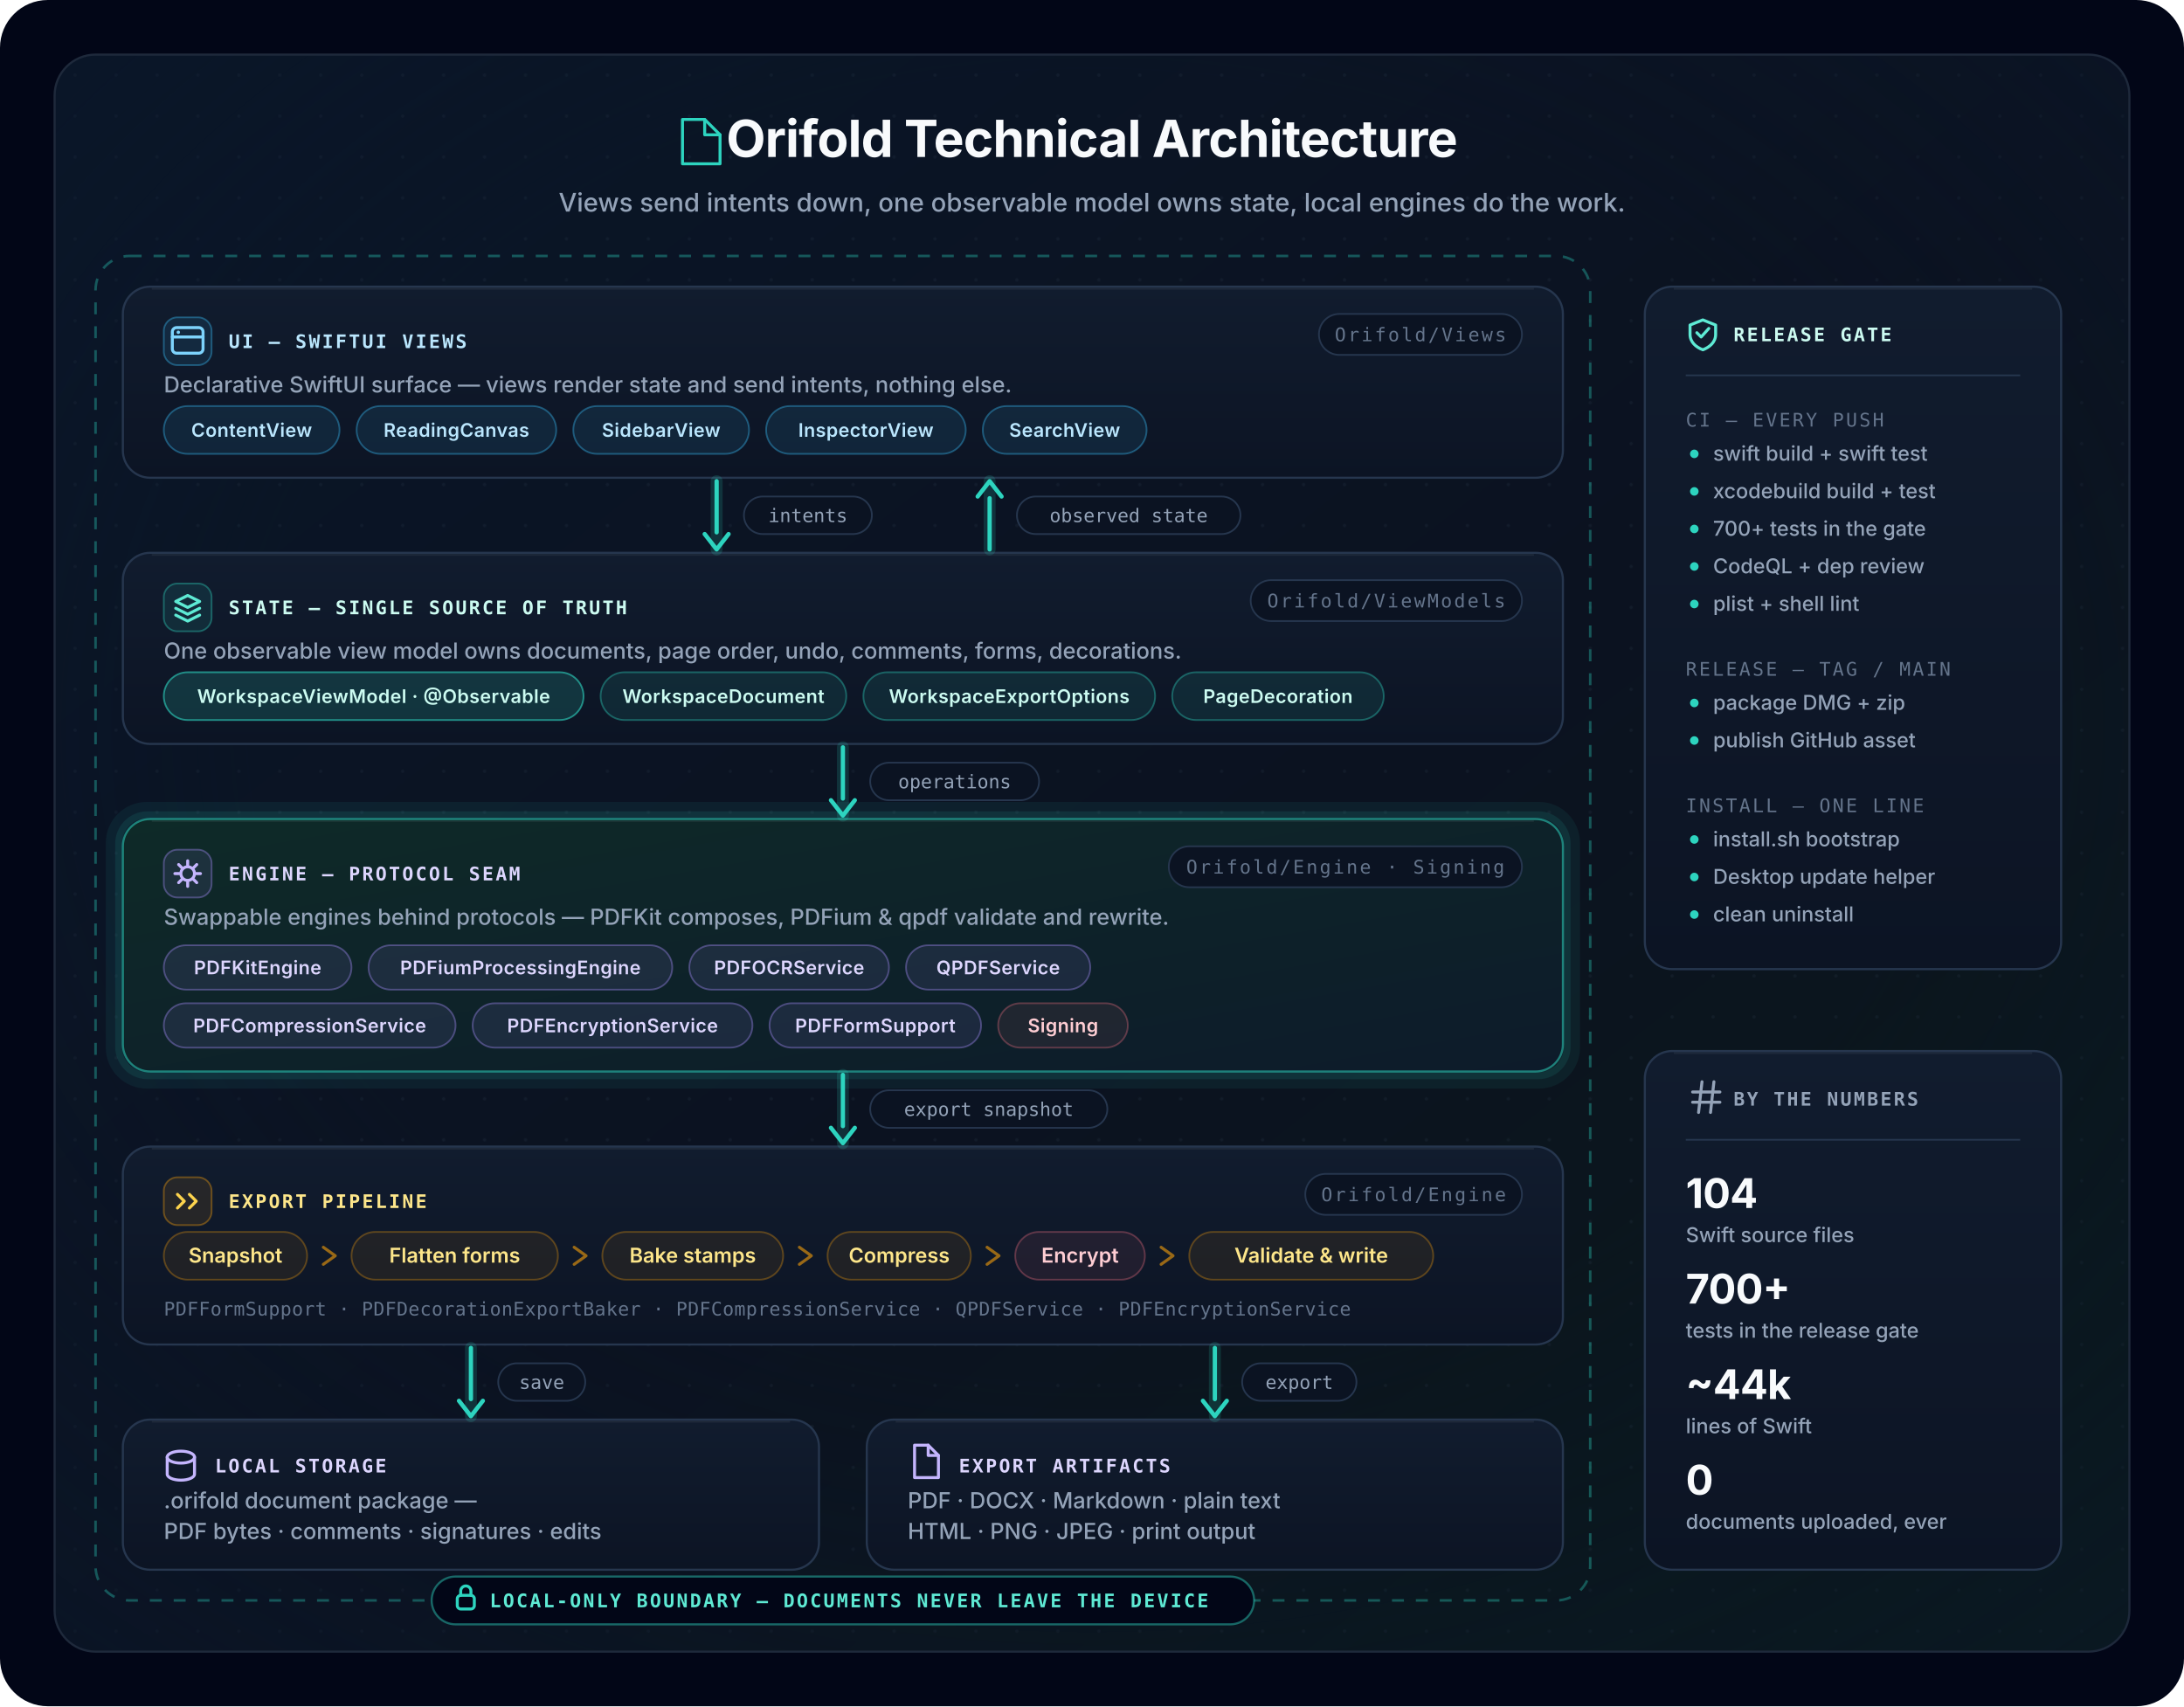
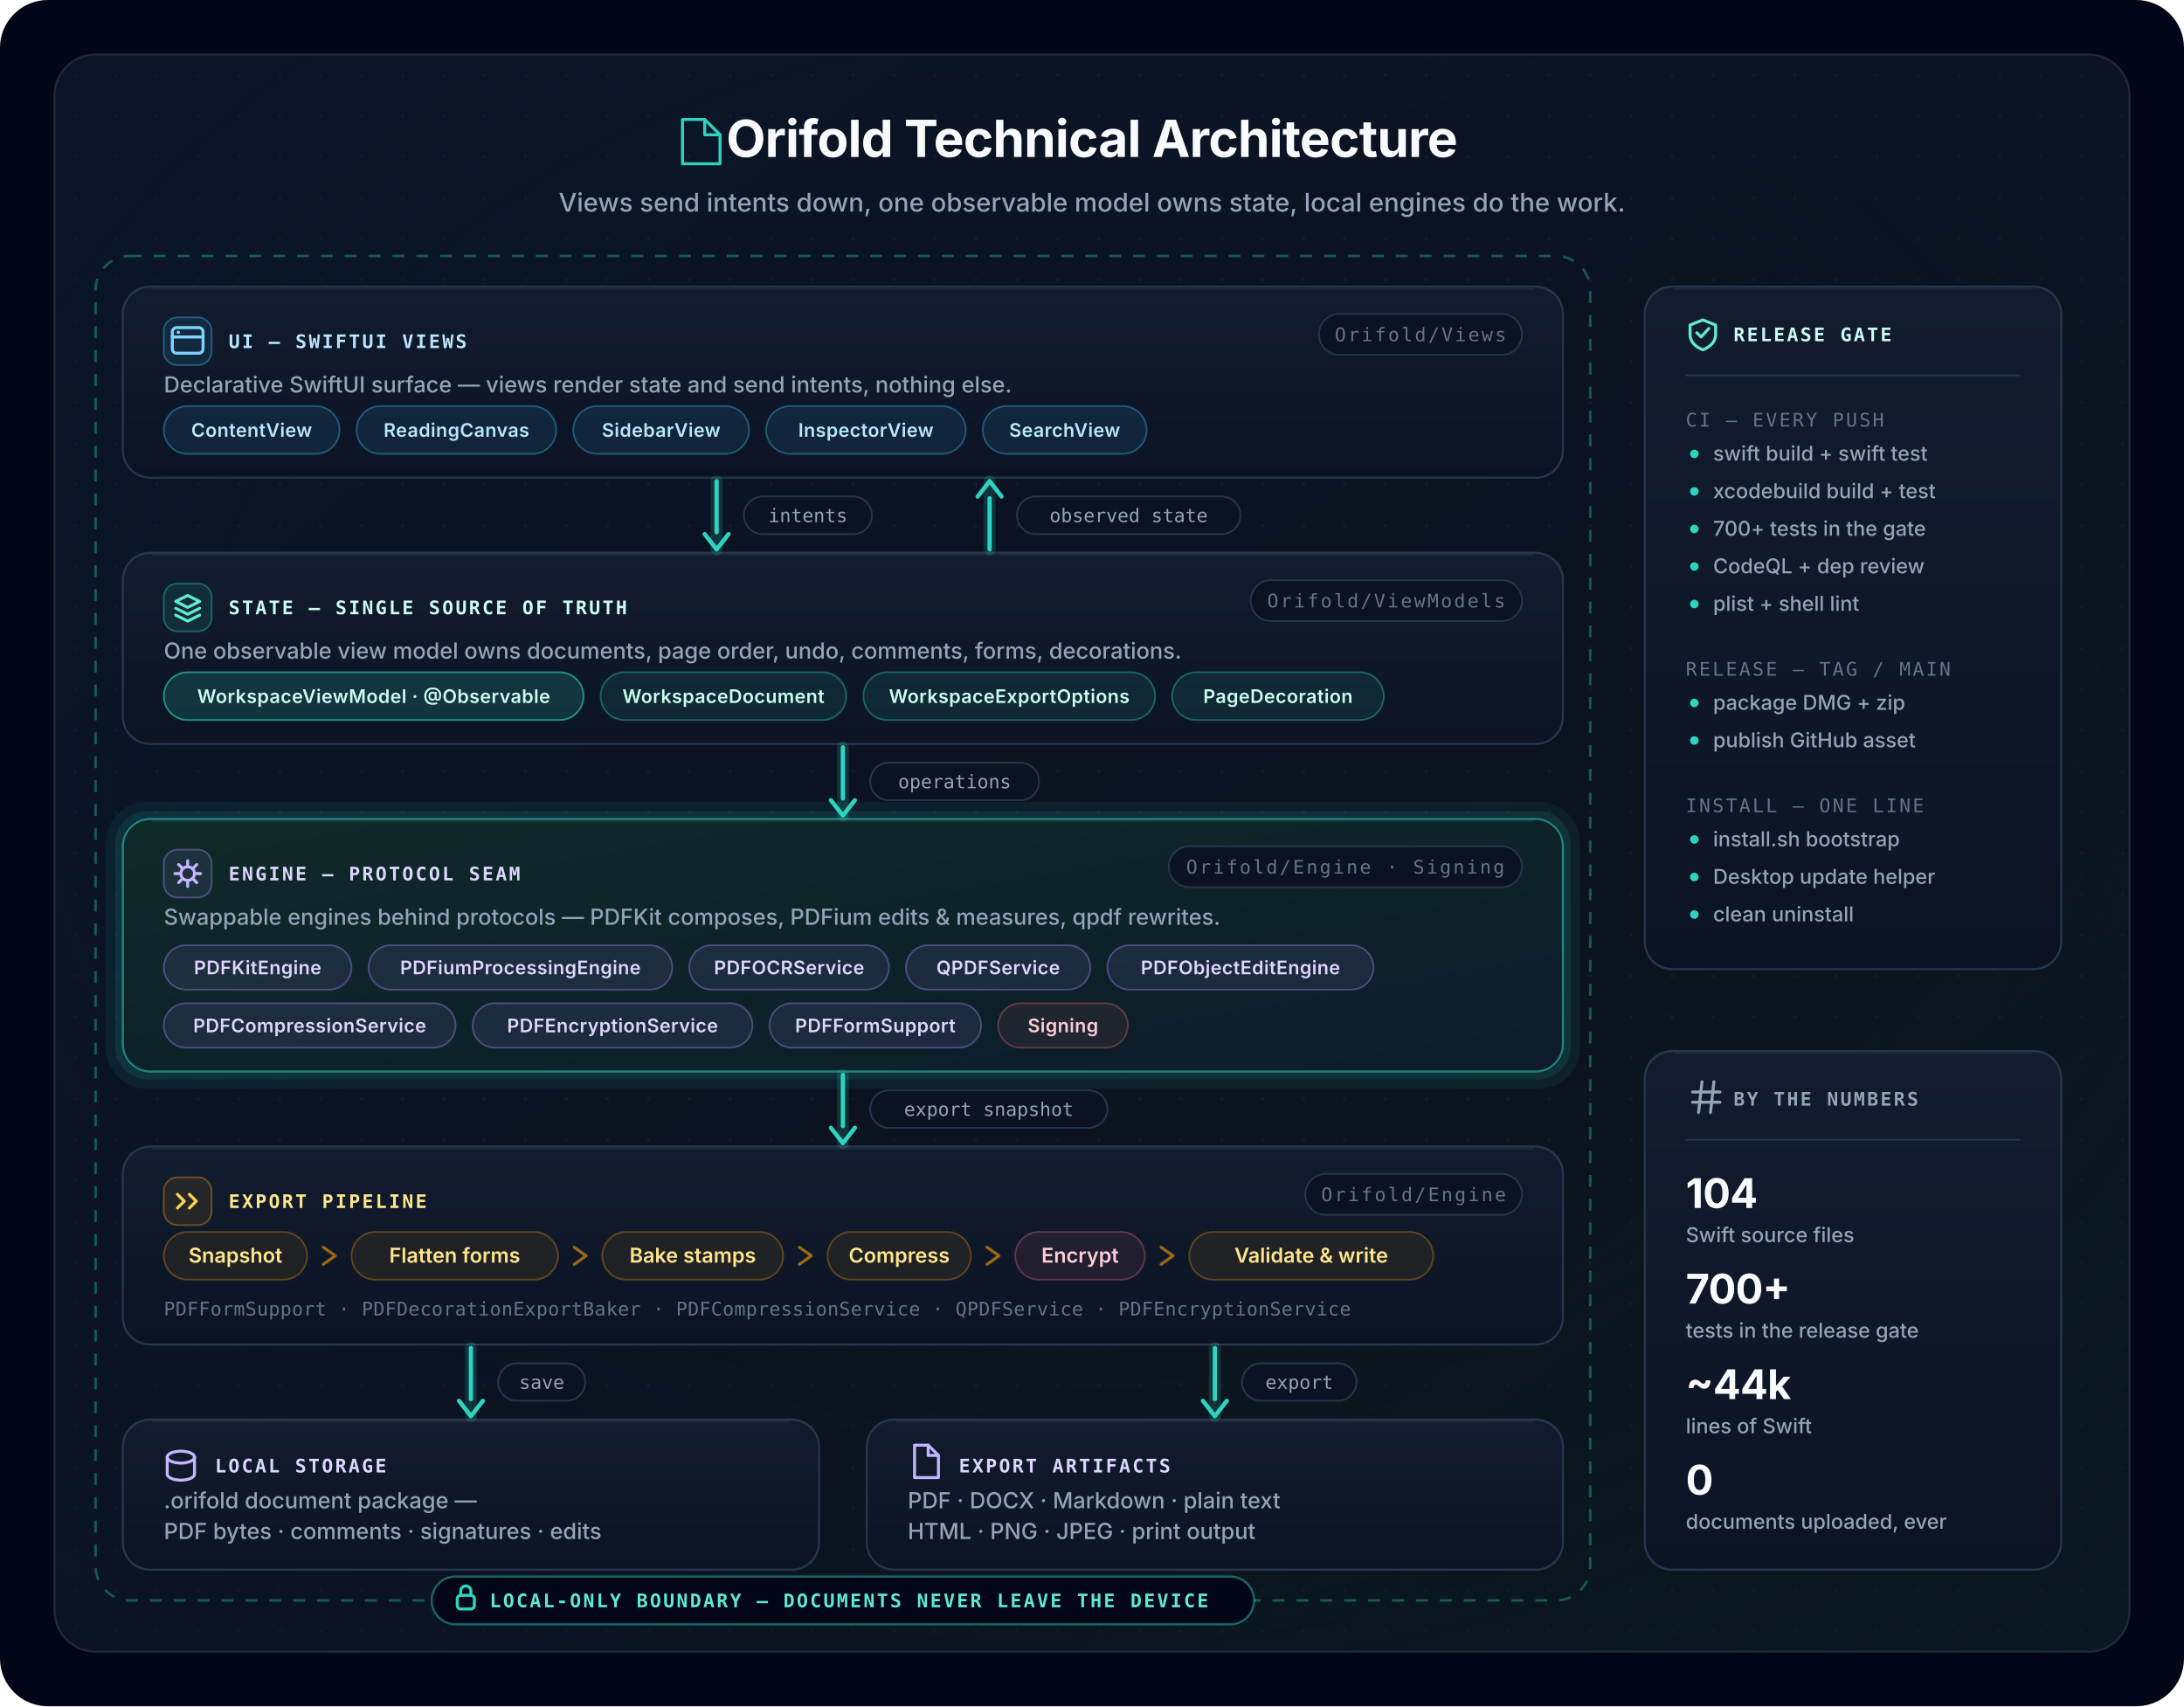
<svg xmlns="http://www.w3.org/2000/svg" width="1280" height="1000" viewBox="0 0 1280 1000" fill="none" role="img" aria-labelledby="title desc">
  <defs>
    <linearGradient id="gPanel" x1="0" y1="0" x2="1" y2="1">
      <stop offset="0" stop-color="#0A1628" />
      <stop offset="0.55" stop-color="#0B1220" />
      <stop offset="1" stop-color="#0A1A1A" />
    </linearGradient>
    <linearGradient id="gCard" x1="0" y1="0" x2="0" y2="1">
      <stop offset="0" stop-color="#111C2E" />
      <stop offset="1" stop-color="#0C1424" />
    </linearGradient>
    <linearGradient id="gHero" x1="0" y1="0" x2="1" y2="1">
      <stop offset="0" stop-color="#0E2A28" />
      <stop offset="1" stop-color="#0D1B2A" />
    </linearGradient>
    <radialGradient id="gFade" cx="0.5" cy="0.42" r="0.9">
      <stop offset="0.45" stop-color="#0A1628" stop-opacity="0" />
      <stop offset="1" stop-color="#0A1628" stop-opacity="0.75" />
    </radialGradient>
    <pattern id="dots" x="32" y="32" width="24" height="24" patternUnits="userSpaceOnUse">
      <circle cx="12" cy="12" r="1" fill="#334155" opacity="0.18" />
    </pattern>
    <style>
      .t     { font: 700 30px ui-sans-serif, system-ui, -apple-system, "Segoe UI", sans-serif; letter-spacing: -0.4px; fill: #F8FAFC; }
      .sub   { font: 450 15px ui-sans-serif, system-ui, -apple-system, "Segoe UI", sans-serif; fill: #94A3B8; }
      .body  { font: 450 13px ui-sans-serif, system-ui, -apple-system, "Segoe UI", sans-serif; fill: #94A3B8; }
      .eye   { font: 700 11px ui-monospace, "SF Mono", Menlo, Consolas, monospace; letter-spacing: 1.2px; }
      .code  { font: 500 11px ui-monospace, "SF Mono", Menlo, Consolas, monospace; letter-spacing: 0.2px; fill: #64748B; }
      .badge { font: 500 11px ui-monospace, "SF Mono", Menlo, Consolas, monospace; letter-spacing: 1.2px; fill: #64748B; }
      .chip  { font: 600 11px ui-sans-serif, system-ui, -apple-system, "Segoe UI", sans-serif; letter-spacing: 0.2px; }
      .pill  { font: 600 12px ui-sans-serif, system-ui, -apple-system, "Segoe UI", sans-serif; }
      .item  { font: 500 12px ui-sans-serif, system-ui, -apple-system, "Segoe UI", sans-serif; fill: #94A3B8; }
      .stat  { font: 700 24px ui-sans-serif, system-ui, -apple-system, "Segoe UI", sans-serif; letter-spacing: -0.3px; fill: #F8FAFC; }
      .lbl   { font: 500 11px ui-monospace, "SF Mono", Menlo, Consolas, monospace; fill: #94A3B8; }
      .ico   { stroke-width: 1.75; stroke-linecap: round; stroke-linejoin: round; fill: none; }
    </style>
  </defs>
  <rect width="1280" height="1000" rx="28" fill="#020617" />
  <rect x="32" y="32" width="1216" height="936" rx="24" fill="url(#gPanel)" />
  <rect x="32" y="32" width="1216" height="936" rx="24" fill="url(#dots)" />
  <rect x="32" y="32" width="1216" height="936" rx="24" fill="url(#gFade)" />
  <rect x="32" y="32" width="1216" height="936" rx="24" stroke="#1E293B" stroke-width="1.25" />
  <g class="ico" stroke="#2DD4BF">
    <path d="M400 70 h13 l9 9 v17 h-22 z" />
    <path d="M413 70 v9 h9" />
  </g>
  <text x="640" y="92" text-anchor="middle" class="t">Orifold Technical Architecture</text>
  <text x="640" y="124" text-anchor="middle" class="sub">Views send intents down, one observable model owns state, local engines do the work.</text>
  <rect x="56" y="150" width="876" height="788" rx="20" stroke="#2DD4BF" stroke-opacity="0.35" stroke-width="1.5" stroke-dasharray="7 7" />
  <g transform="translate(72 168)">
    <rect width="844" height="112" rx="16" fill="url(#gCard)" stroke="#26364E" stroke-width="1.25" />
    <path d="M17 1.25 H827" stroke="#F8FAFC" stroke-opacity="0.06" stroke-width="1" />
    <rect x="24" y="18" width="28" height="28" rx="8" fill="#38BDF8" fill-opacity="0.1" stroke="#38BDF8" stroke-opacity="0.38" />
    <g transform="translate(28 22)" class="ico" stroke="#7DD3FC">
      <rect x="1" y="2" width="18" height="15" rx="2.5" />
      <path d="M1 7.5 H19" />
      <circle cx="4.5" cy="4.75" r="1" fill="#7DD3FC" stroke="none" />
    </g>
    <text x="62" y="36" class="eye" fill="#BAE6FD">UI — SWIFTUI VIEWS</text>
    <rect x="701" y="16" width="119" height="24" rx="12" fill="#0B1322" stroke="#26364E" />
    <text x="760.5" y="32" text-anchor="middle" class="badge">Orifold/Views</text>
    <text x="24" y="62" class="body">Declarative SwiftUI surface — views render state and send intents, nothing else.</text>
    <g>
      <rect x="24" y="70" width="103" height="28" rx="14" fill="#38BDF8" fill-opacity="0.1" stroke="#38BDF8" stroke-opacity="0.38" />
      <text x="75.5" y="88" text-anchor="middle" class="chip" fill="#BAE6FD">ContentView</text>
      <rect x="137" y="70" width="117" height="28" rx="14" fill="#38BDF8" fill-opacity="0.1" stroke="#38BDF8" stroke-opacity="0.38" />
      <text x="195.5" y="88" text-anchor="middle" class="chip" fill="#BAE6FD">ReadingCanvas</text>
      <rect x="264" y="70" width="103" height="28" rx="14" fill="#38BDF8" fill-opacity="0.1" stroke="#38BDF8" stroke-opacity="0.38" />
      <text x="315.5" y="88" text-anchor="middle" class="chip" fill="#BAE6FD">SidebarView</text>
      <rect x="377" y="70" width="117" height="28" rx="14" fill="#38BDF8" fill-opacity="0.1" stroke="#38BDF8" stroke-opacity="0.38" />
      <text x="435.5" y="88" text-anchor="middle" class="chip" fill="#BAE6FD">InspectorView</text>
      <rect x="504" y="70" width="96" height="28" rx="14" fill="#38BDF8" fill-opacity="0.1" stroke="#38BDF8" stroke-opacity="0.38" />
      <text x="552" y="88" text-anchor="middle" class="chip" fill="#BAE6FD">SearchView</text>
    </g>
  </g>
  <g transform="translate(72 324)">
    <rect width="844" height="112" rx="16" fill="url(#gCard)" stroke="#26364E" stroke-width="1.25" />
    <path d="M17 1.25 H827" stroke="#F8FAFC" stroke-opacity="0.06" stroke-width="1" />
    <rect x="24" y="18" width="28" height="28" rx="8" fill="#2DD4BF" fill-opacity="0.1" stroke="#2DD4BF" stroke-opacity="0.38" />
    <g transform="translate(28 22)" class="ico" stroke="#5EEAD4">
      <path d="M3 6.5 l7 -3.5 7 3.5 -7 3.5 z" />
      <path d="M3 10.5 l7 3.5 7 -3.5" />
      <path d="M3 14.5 l7 3.5 7 -3.5" />
    </g>
    <text x="62" y="36" class="eye" fill="#CCFBF1">STATE — SINGLE SOURCE OF TRUTH</text>
    <rect x="661" y="16" width="159" height="24" rx="12" fill="#0B1322" stroke="#26364E" />
    <text x="740.5" y="32" text-anchor="middle" class="badge">Orifold/ViewModels</text>
    <text x="24" y="62" class="body">One observable view model owns documents, page order, undo, comments, forms, decorations.</text>
    <g>
      <rect x="24" y="70" width="246" height="28" rx="14" fill="#2DD4BF" fill-opacity="0.16" stroke="#2DD4BF" stroke-opacity="0.6" />
      <text x="147" y="88" text-anchor="middle" class="chip" fill="#CCFBF1">WorkspaceViewModel · @Observable</text>
      <rect x="280" y="70" width="144" height="28" rx="14" fill="#2DD4BF" fill-opacity="0.1" stroke="#2DD4BF" stroke-opacity="0.38" />
      <text x="352" y="88" text-anchor="middle" class="chip" fill="#CCFBF1">WorkspaceDocument</text>
      <rect x="434" y="70" width="171" height="28" rx="14" fill="#2DD4BF" fill-opacity="0.1" stroke="#2DD4BF" stroke-opacity="0.38" />
      <text x="519.5" y="88" text-anchor="middle" class="chip" fill="#CCFBF1">WorkspaceExportOptions</text>
      <rect x="615" y="70" width="124" height="28" rx="14" fill="#2DD4BF" fill-opacity="0.1" stroke="#2DD4BF" stroke-opacity="0.38" />
      <text x="677" y="88" text-anchor="middle" class="chip" fill="#CCFBF1">PageDecoration</text>
    </g>
  </g>
  <rect x="67" y="475" width="854" height="158" rx="19" stroke="#2DD4BF" stroke-opacity="0.07" stroke-width="10" />
  <rect x="69.5" y="477.5" width="849" height="153" rx="17" stroke="#2DD4BF" stroke-opacity="0.1" stroke-width="4" />
  <g transform="translate(72 480)">
    <rect width="844" height="148" rx="16" fill="url(#gHero)" stroke="#2DD4BF" stroke-opacity="0.55" stroke-width="1.25" />
    <path d="M17 1.25 H827" stroke="#F8FAFC" stroke-opacity="0.06" stroke-width="1" />
    <rect x="24" y="18" width="28" height="28" rx="8" fill="#A78BFA" fill-opacity="0.1" stroke="#A78BFA" stroke-opacity="0.38" />
    <g transform="translate(28 22)" class="ico" stroke="#C4B5FD">
      <circle cx="10" cy="10" r="4" />
      <path d="M10 2.5 v2.5 M10 15 v2.5 M2.5 10 h2.5 M15 10 h2.5 M4.7 4.7 l1.8 1.8 M13.5 13.5 l1.8 1.8 M15.3 4.7 l-1.8 1.8 M4.7 15.3 l1.8 -1.8" />
    </g>
    <text x="62" y="36" class="eye" fill="#DDD6FE">ENGINE — PROTOCOL SEAM</text>
    <rect x="613" y="16" width="207" height="24" rx="12" fill="#0B1322" stroke="#26364E" />
    <text x="716.5" y="32" text-anchor="middle" class="badge">Orifold/Engine · Signing</text>
-     <text x="24" y="62" class="body">Swappable engines behind protocols — PDFKit composes, PDFium &amp; qpdf validate and rewrite.</text>
+     <text x="24" y="62" class="body">Swappable engines behind protocols — PDFKit composes, PDFium edits &amp; measures, qpdf rewrites.</text>
    <g>
      <rect x="24" y="74" width="110" height="26" rx="13" fill="#A78BFA" fill-opacity="0.1" stroke="#A78BFA" stroke-opacity="0.38" />
      <text x="79" y="91" text-anchor="middle" class="chip" fill="#DDD6FE">PDFKitEngine</text>
      <rect x="144" y="74" width="178" height="26" rx="13" fill="#A78BFA" fill-opacity="0.1" stroke="#A78BFA" stroke-opacity="0.38" />
      <text x="233" y="91" text-anchor="middle" class="chip" fill="#DDD6FE">PDFiumProcessingEngine</text>
      <rect x="332" y="74" width="117" height="26" rx="13" fill="#A78BFA" fill-opacity="0.1" stroke="#A78BFA" stroke-opacity="0.38" />
      <text x="390.5" y="91" text-anchor="middle" class="chip" fill="#DDD6FE">PDFOCRService</text>
      <rect x="459" y="74" width="108" height="26" rx="13" fill="#A78BFA" fill-opacity="0.1" stroke="#A78BFA" stroke-opacity="0.38" />
      <text x="513" y="91" text-anchor="middle" class="chip" fill="#DDD6FE">QPDFService</text>
+       <rect x="577" y="74" width="156" height="26" rx="13" fill="#A78BFA" fill-opacity="0.1" stroke="#A78BFA" stroke-opacity="0.38" />
+       <text x="655" y="91" text-anchor="middle" class="chip" fill="#DDD6FE">PDFObjectEditEngine</text>
      <rect x="24" y="108" width="171" height="26" rx="13" fill="#A78BFA" fill-opacity="0.1" stroke="#A78BFA" stroke-opacity="0.38" />
      <text x="109.5" y="125" text-anchor="middle" class="chip" fill="#DDD6FE">PDFCompressionService</text>
      <rect x="205" y="108" width="164" height="26" rx="13" fill="#A78BFA" fill-opacity="0.1" stroke="#A78BFA" stroke-opacity="0.38" />
      <text x="287" y="125" text-anchor="middle" class="chip" fill="#DDD6FE">PDFEncryptionService</text>
      <rect x="379" y="108" width="124" height="26" rx="13" fill="#A78BFA" fill-opacity="0.1" stroke="#A78BFA" stroke-opacity="0.38" />
      <text x="441" y="125" text-anchor="middle" class="chip" fill="#DDD6FE">PDFFormSupport</text>
      <rect x="513" y="108" width="76" height="26" rx="13" fill="#FB7185" fill-opacity="0.08" stroke="#FB7185" stroke-opacity="0.32" />
      <text x="551" y="125" text-anchor="middle" class="chip" fill="#FECDD3">Signing</text>
    </g>
  </g>
  <g transform="translate(72 672)">
    <rect width="844" height="116" rx="16" fill="url(#gCard)" stroke="#26364E" stroke-width="1.25" />
    <path d="M17 1.25 H827" stroke="#F8FAFC" stroke-opacity="0.06" stroke-width="1" />
    <rect x="24" y="18" width="28" height="28" rx="8" fill="#F59E0B" fill-opacity="0.1" stroke="#F59E0B" stroke-opacity="0.38" />
    <g transform="translate(28 22)" class="ico" stroke="#FCD34D">
      <path d="M4 6 l4 4 -4 4" />
      <path d="M11 6 l4 4 -4 4" />
    </g>
    <text x="62" y="36" class="eye" fill="#FDE68A">EXPORT PIPELINE</text>
    <rect x="693" y="16" width="127" height="24" rx="12" fill="#0B1322" stroke="#26364E" />
    <text x="756.5" y="32" text-anchor="middle" class="badge">Orifold/Engine</text>
    <g>
      <rect x="24" y="50" width="84" height="28" rx="14" fill="#F59E0B" fill-opacity="0.08" stroke="#F59E0B" stroke-opacity="0.32" />
      <text x="66" y="68" text-anchor="middle" class="pill" fill="#FDE68A">Snapshot</text>
      <path d="M117.5 59 l7 5 -7 5" class="ico" stroke="#F59E0B" stroke-opacity="0.6" />
      <rect x="134" y="50" width="121" height="28" rx="14" fill="#F59E0B" fill-opacity="0.08" stroke="#F59E0B" stroke-opacity="0.32" />
      <text x="194.5" y="68" text-anchor="middle" class="pill" fill="#FDE68A">Flatten forms</text>
      <path d="M264.5 59 l7 5 -7 5" class="ico" stroke="#F59E0B" stroke-opacity="0.6" />
      <rect x="281" y="50" width="106" height="28" rx="14" fill="#F59E0B" fill-opacity="0.08" stroke="#F59E0B" stroke-opacity="0.32" />
      <text x="334" y="68" text-anchor="middle" class="pill" fill="#FDE68A">Bake stamps</text>
      <path d="M396.5 59 l7 5 -7 5" class="ico" stroke="#F59E0B" stroke-opacity="0.6" />
      <rect x="413" y="50" width="84" height="28" rx="14" fill="#F59E0B" fill-opacity="0.08" stroke="#F59E0B" stroke-opacity="0.32" />
      <text x="455" y="68" text-anchor="middle" class="pill" fill="#FDE68A">Compress</text>
      <path d="M506.5 59 l7 5 -7 5" class="ico" stroke="#F59E0B" stroke-opacity="0.6" />
      <rect x="523" y="50" width="76" height="28" rx="14" fill="#FB7185" fill-opacity="0.08" stroke="#FB7185" stroke-opacity="0.32" />
      <text x="561" y="68" text-anchor="middle" class="pill" fill="#FECDD3">Encrypt</text>
      <path d="M608.5 59 l7 5 -7 5" class="ico" stroke="#F59E0B" stroke-opacity="0.6" />
      <rect x="625" y="50" width="143" height="28" rx="14" fill="#F59E0B" fill-opacity="0.08" stroke="#F59E0B" stroke-opacity="0.32" />
      <text x="696.5" y="68" text-anchor="middle" class="pill" fill="#FDE68A">Validate &amp; write</text>
    </g>
    <text x="24" y="99" class="code">PDFFormSupport · PDFDecorationExportBaker · PDFCompressionService · QPDFService · PDFEncryptionService</text>
  </g>
  <g transform="translate(72 832)">
    <rect width="408" height="88" rx="16" fill="url(#gCard)" stroke="#26364E" stroke-width="1.25" />
    <path d="M17 1.25 H391" stroke="#F8FAFC" stroke-opacity="0.06" stroke-width="1" />
    <g class="ico" stroke="#C4B5FD">
      <ellipse cx="34" cy="22" rx="8" ry="3.5" />
      <path d="M26 22 v10 a8 3.5 0 0 0 16 0 v-10" />
    </g>
    <text x="54" y="31" class="eye" fill="#DDD6FE">LOCAL STORAGE</text>
    <text x="24" y="52" class="body">.orifold document package —</text>
    <text x="24" y="70" class="body">PDF bytes · comments · signatures · edits</text>
  </g>
  <g transform="translate(508 832)">
    <rect width="408" height="88" rx="16" fill="url(#gCard)" stroke="#26364E" stroke-width="1.25" />
    <path d="M17 1.25 H391" stroke="#F8FAFC" stroke-opacity="0.06" stroke-width="1" />
    <g class="ico" stroke="#C4B5FD">
      <path d="M28 15 h8 l6 6 v13 h-14 z" />
      <path d="M36 15 v6 h6" />
    </g>
    <text x="54" y="31" class="eye" fill="#DDD6FE">EXPORT ARTIFACTS</text>
    <text x="24" y="52" class="body">PDF · DOCX · Markdown · plain text</text>
    <text x="24" y="70" class="body">HTML · PNG · JPEG · print output</text>
  </g>
  <g>
    <rect x="253" y="924" width="482" height="28" rx="14" fill="#020617" stroke="#2DD4BF" stroke-opacity="0.45" stroke-width="1.25" />
    <g class="ico" stroke="#2DD4BF" stroke-width="1.5">
      <rect x="268" y="935" width="10" height="8" rx="2" />
      <path d="M270 935 v-2.5 a3 3 0 0 1 6 0 V935" />
    </g>
    <text x="287" y="942" class="eye" fill="#5EEAD4">LOCAL-ONLY BOUNDARY — DOCUMENTS NEVER LEAVE THE DEVICE</text>
  </g>
  <g transform="translate(964 168)">
    <rect width="244" height="400" rx="16" fill="url(#gCard)" stroke="#26364E" stroke-width="1.25" />
    <path d="M17 1.25 H227" stroke="#F8FAFC" stroke-opacity="0.06" stroke-width="1" />
    <g class="ico" stroke="#5EEAD4">
      <path d="M34 19.5 l7.5 3 v5.5 c0 4.5 -3.5 7.5 -7.5 9 c-4 -1.5 -7.5 -4.5 -7.5 -9 v-5.5 z" />
      <path d="M30.5 27 l2.5 2.5 4.5 -5" />
    </g>
    <text x="52" y="32" class="eye" fill="#CCFBF1">RELEASE GATE</text>
    <path d="M24 52 H220" stroke="#26364E" />
    <text x="24" y="82" class="badge">CI — EVERY PUSH</text>
    <circle cx="29" cy="98" r="2.5" fill="#2DD4BF" />
    <text x="40" y="102" class="item">swift build + swift test</text>
    <circle cx="29" cy="120" r="2.5" fill="#2DD4BF" />
    <text x="40" y="124" class="item">xcodebuild build + test</text>
    <circle cx="29" cy="142" r="2.5" fill="#2DD4BF" />
    <text x="40" y="146" class="item">700+ tests in the gate</text>
    <circle cx="29" cy="164" r="2.5" fill="#2DD4BF" />
    <text x="40" y="168" class="item">CodeQL + dep review</text>
    <circle cx="29" cy="186" r="2.5" fill="#2DD4BF" />
    <text x="40" y="190" class="item">plist + shell lint</text>
    <text x="24" y="228" class="badge">RELEASE — TAG / MAIN</text>
    <circle cx="29" cy="244" r="2.5" fill="#2DD4BF" />
    <text x="40" y="248" class="item">package DMG + zip</text>
    <circle cx="29" cy="266" r="2.5" fill="#2DD4BF" />
    <text x="40" y="270" class="item">publish GitHub asset</text>
    <text x="24" y="308" class="badge">INSTALL — ONE LINE</text>
    <circle cx="29" cy="324" r="2.5" fill="#2DD4BF" />
    <text x="40" y="328" class="item">install.sh bootstrap</text>
    <circle cx="29" cy="346" r="2.5" fill="#2DD4BF" />
    <text x="40" y="350" class="item">Desktop update helper</text>
    <circle cx="29" cy="368" r="2.5" fill="#2DD4BF" />
    <text x="40" y="372" class="item">clean uninstall</text>
  </g>
  <g transform="translate(964 616)">
    <rect width="244" height="304" rx="16" fill="url(#gCard)" stroke="#26364E" stroke-width="1.25" />
    <path d="M17 1.25 H227" stroke="#F8FAFC" stroke-opacity="0.06" stroke-width="1" />
    <g class="ico" stroke="#94A3B8">
      <path d="M28 24 h16 M28 30 h16" />
      <path d="M33.5 18 l-2 18 M40.5 18 l-2 18" />
    </g>
    <text x="52" y="32" class="eye" fill="#94A3B8">BY THE NUMBERS</text>
    <path d="M24 52 H220" stroke="#26364E" />
    <text x="24" y="92" class="stat">104</text>
    <text x="24" y="112" class="item">Swift source files</text>
    <text x="24" y="148" class="stat">700+</text>
    <text x="24" y="168" class="item">tests in the release gate</text>
    <text x="24" y="204" class="stat">~44k</text>
    <text x="24" y="224" class="item">lines of Swift</text>
    <text x="24" y="260" class="stat">0</text>
    <text x="24" y="280" class="item">documents uploaded, ever</text>
  </g>
  <g>
    <path d="M420 282 V322" stroke="#2DD4BF" stroke-opacity="0.16" stroke-width="7" stroke-linecap="round" />
    <path d="M420 282 V312" stroke="#2DD4BF" stroke-width="2.5" stroke-linecap="round" />
    <path d="M413 313 L420 322 L427 313" stroke="#2DD4BF" stroke-width="2.5" stroke-linecap="round" stroke-linejoin="round" fill="none" />
    <rect x="436" y="291" width="75" height="22" rx="11" fill="#0B1322" stroke="#26364E" />
    <text x="473.5" y="306" text-anchor="middle" class="lbl">intents</text>
    <path d="M580 322 V282" stroke="#2DD4BF" stroke-opacity="0.16" stroke-width="7" stroke-linecap="round" />
    <path d="M580 322 V292" stroke="#2DD4BF" stroke-width="2.5" stroke-linecap="round" />
    <path d="M573 291 L580 282 L587 291" stroke="#2DD4BF" stroke-width="2.5" stroke-linecap="round" stroke-linejoin="round" fill="none" />
    <rect x="596" y="291" width="131" height="22" rx="11" fill="#0B1322" stroke="#26364E" />
    <text x="661.5" y="306" text-anchor="middle" class="lbl">observed state</text>
    <path d="M494 438 V478" stroke="#2DD4BF" stroke-opacity="0.16" stroke-width="7" stroke-linecap="round" />
    <path d="M494 438 V468" stroke="#2DD4BF" stroke-width="2.5" stroke-linecap="round" />
    <path d="M487 469 L494 478 L501 469" stroke="#2DD4BF" stroke-width="2.5" stroke-linecap="round" stroke-linejoin="round" fill="none" />
    <rect x="510" y="447" width="99" height="22" rx="11" fill="#0B1322" stroke="#26364E" />
    <text x="559.5" y="462" text-anchor="middle" class="lbl">operations</text>
    <path d="M494 630 V670" stroke="#2DD4BF" stroke-opacity="0.16" stroke-width="7" stroke-linecap="round" />
    <path d="M494 630 V660" stroke="#2DD4BF" stroke-width="2.5" stroke-linecap="round" />
    <path d="M487 661 L494 670 L501 661" stroke="#2DD4BF" stroke-width="2.5" stroke-linecap="round" stroke-linejoin="round" fill="none" />
    <rect x="510" y="639" width="139" height="22" rx="11" fill="#0B1322" stroke="#26364E" />
    <text x="579.5" y="654" text-anchor="middle" class="lbl">export snapshot</text>
    <path d="M276 790 V830" stroke="#2DD4BF" stroke-opacity="0.16" stroke-width="7" stroke-linecap="round" />
    <path d="M276 790 V820" stroke="#2DD4BF" stroke-width="2.5" stroke-linecap="round" />
    <path d="M269 821 L276 830 L283 821" stroke="#2DD4BF" stroke-width="2.5" stroke-linecap="round" stroke-linejoin="round" fill="none" />
    <rect x="292" y="799" width="51" height="22" rx="11" fill="#0B1322" stroke="#26364E" />
    <text x="317.5" y="814" text-anchor="middle" class="lbl">save</text>
    <path d="M712 790 V830" stroke="#2DD4BF" stroke-opacity="0.16" stroke-width="7" stroke-linecap="round" />
    <path d="M712 790 V820" stroke="#2DD4BF" stroke-width="2.5" stroke-linecap="round" />
    <path d="M705 821 L712 830 L719 821" stroke="#2DD4BF" stroke-width="2.5" stroke-linecap="round" stroke-linejoin="round" fill="none" />
    <rect x="728" y="799" width="67" height="22" rx="11" fill="#0B1322" stroke="#26364E" />
    <text x="761.5" y="814" text-anchor="middle" class="lbl">export</text>
  </g>
</svg>
